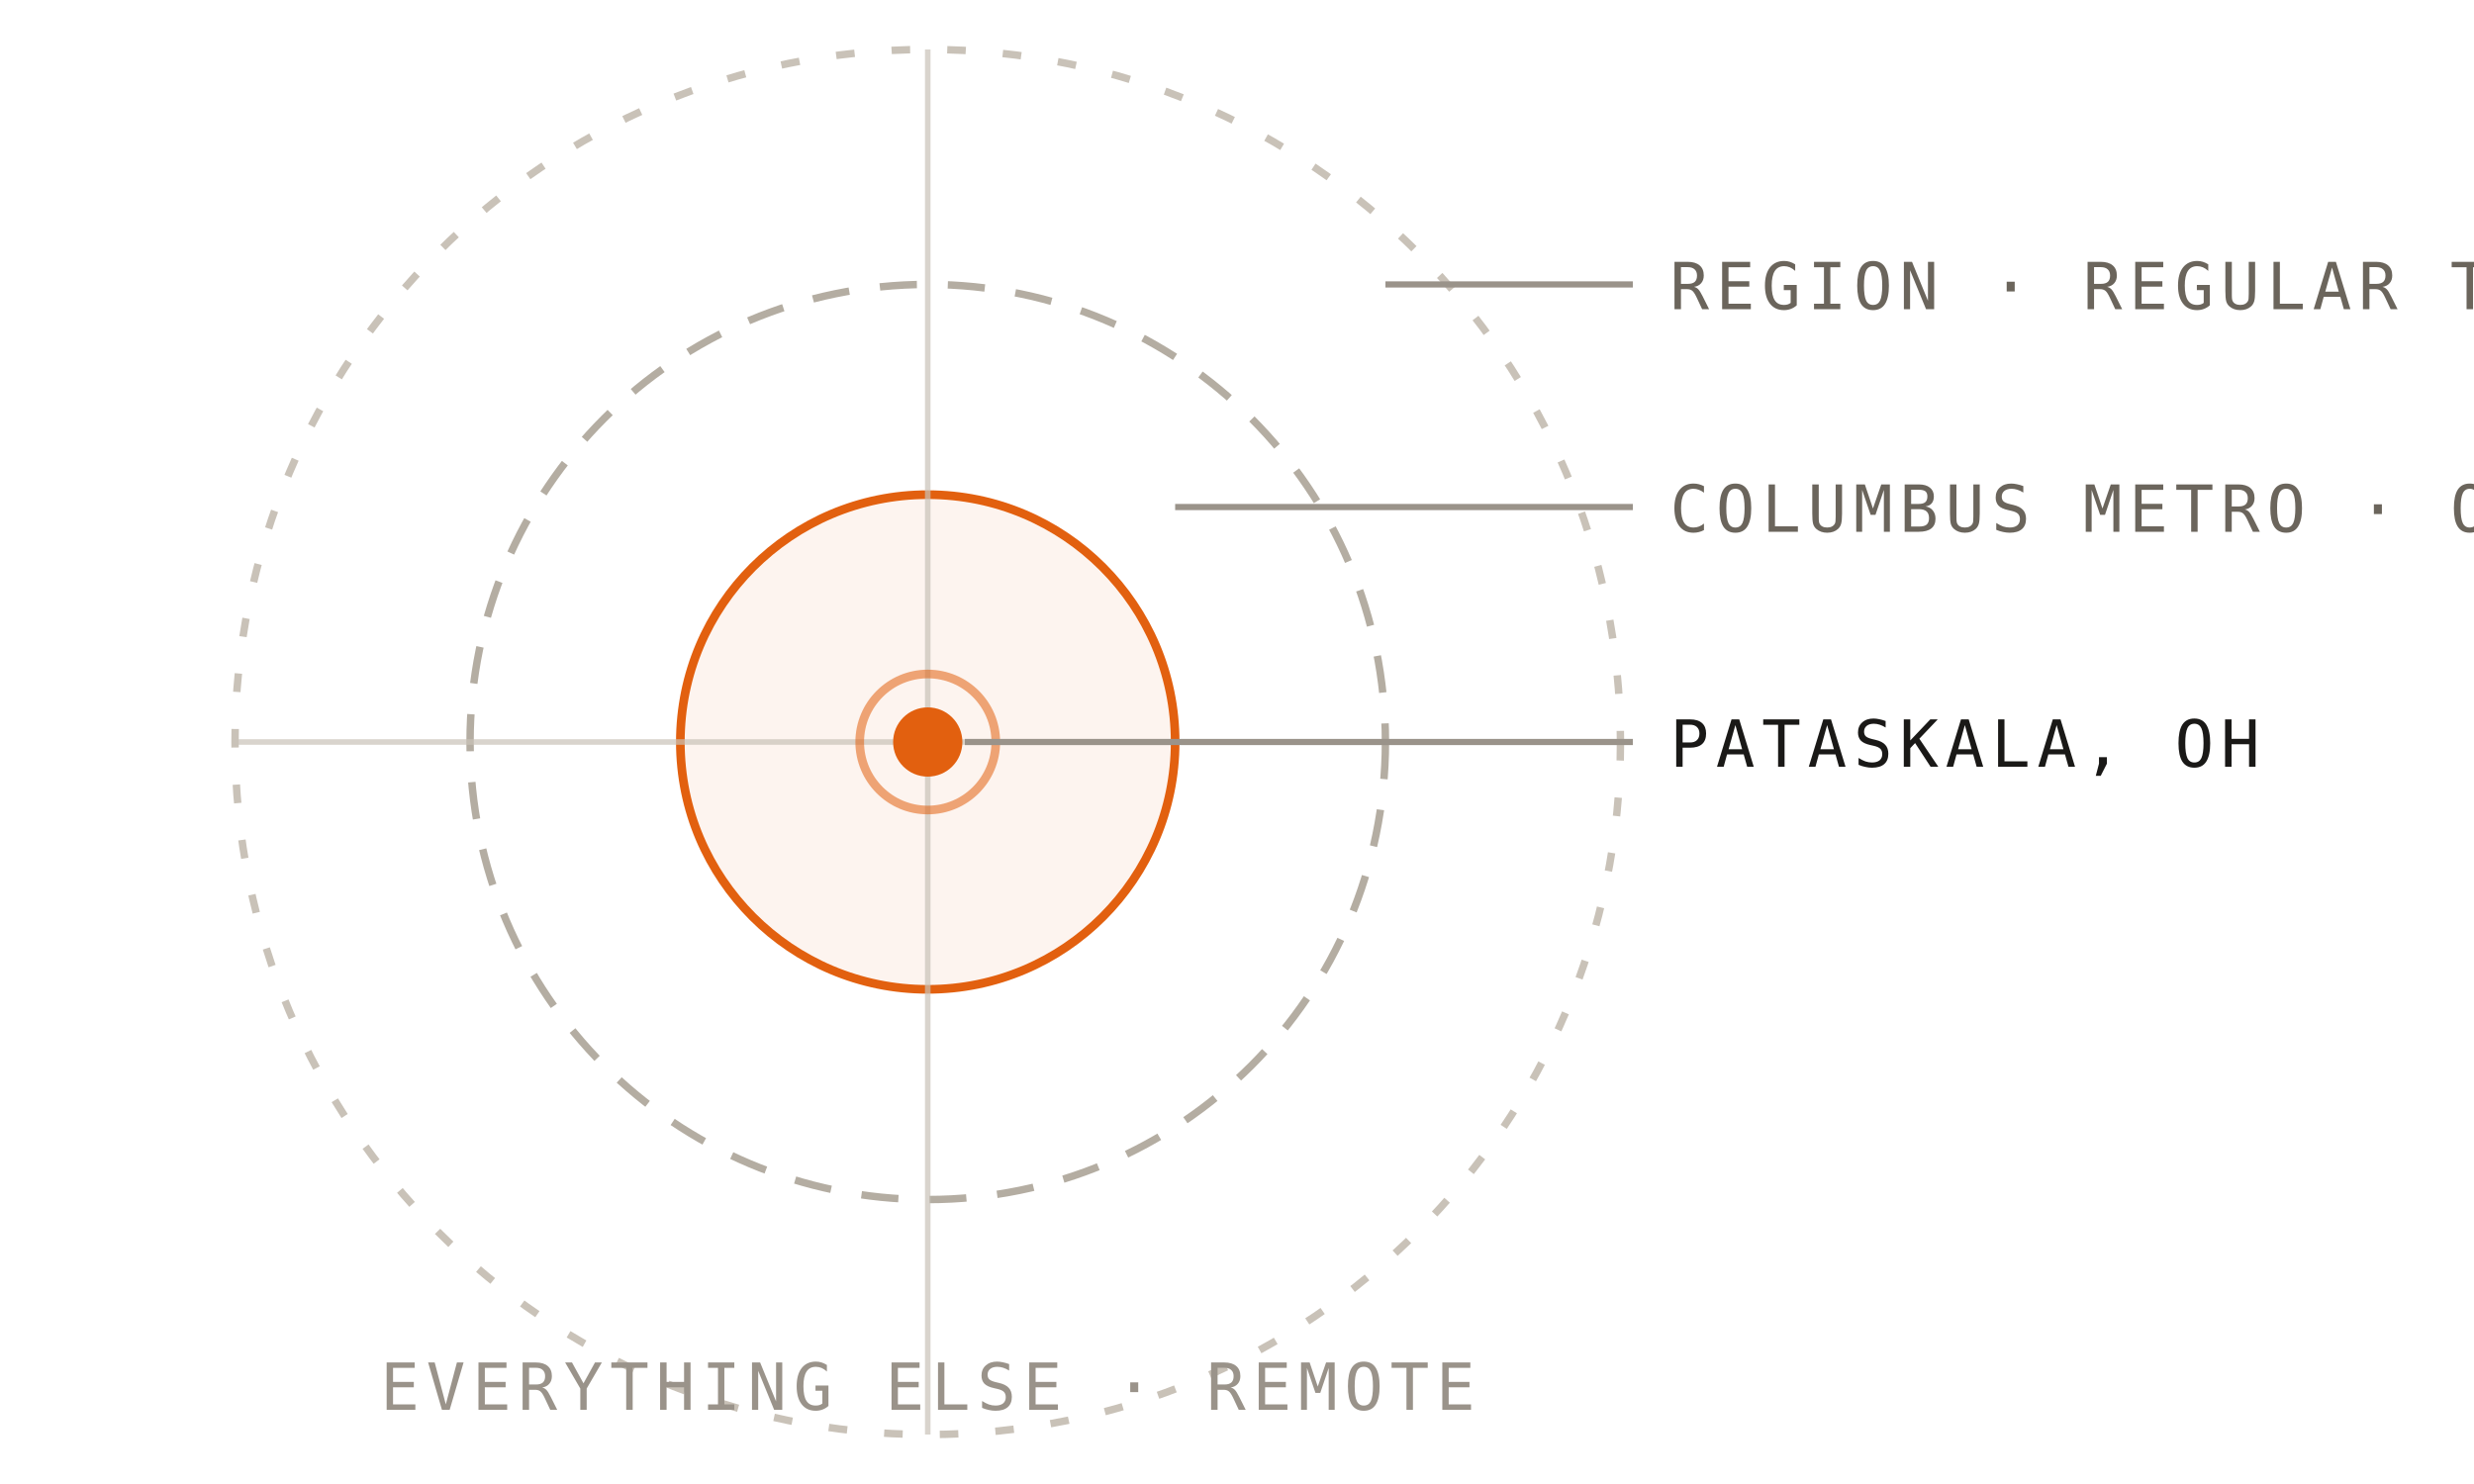
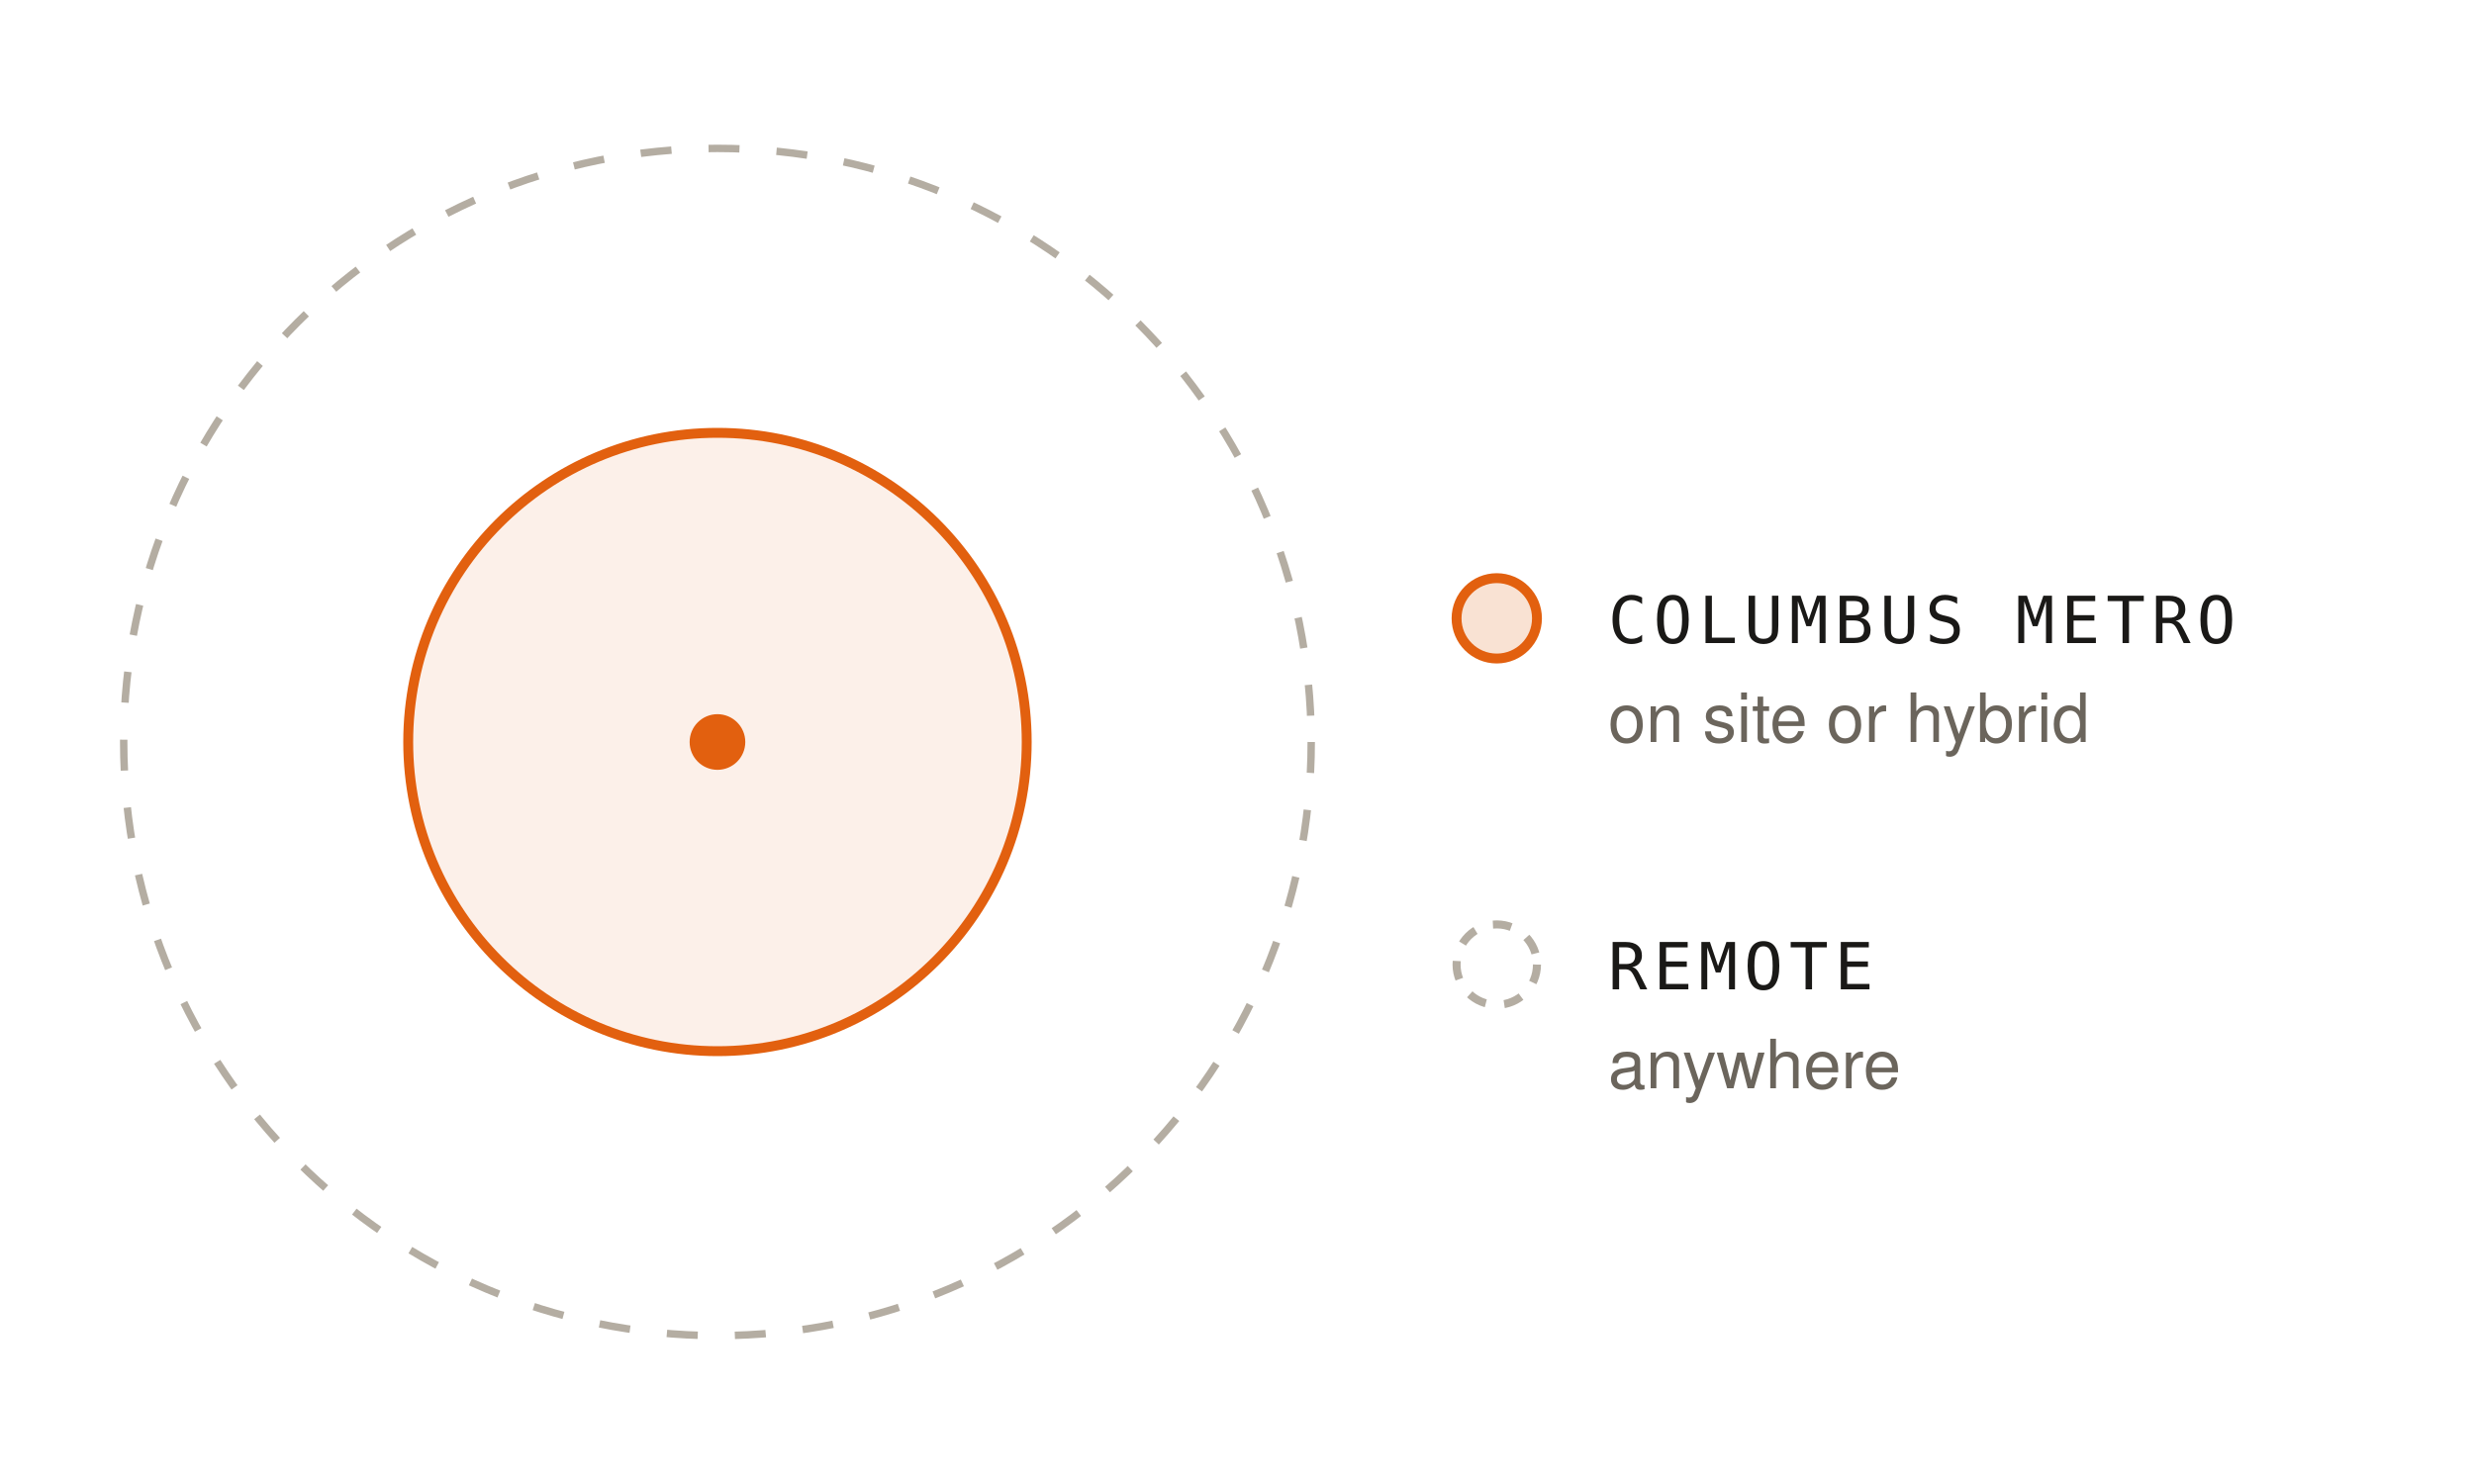
<svg xmlns="http://www.w3.org/2000/svg" viewBox="0 0 400 240" role="img" aria-labelledby="rm-t rm-d" width="400" height="240">
-   <g transform="translate(150 120)">
-     <circle r="112" fill="none" stroke="#C9C2B8" stroke-width="1.2" stroke-dasharray="3 6" />
-     <circle r="74" fill="none" stroke="#B4ADA2" stroke-width="1.2" stroke-dasharray="6 5" />
-     <circle r="40" fill="#E2600F" fill-opacity=".07" stroke="#E2600F" stroke-width="1.4" />
-     <g stroke="#C9C2B8" stroke-width=".9" opacity=".7">
-       <path d="M0 -112V112M-112 0H112" />
-     </g>
-     <circle r="5.6" fill="#E2600F" />
-     <circle r="11" fill="none" stroke="#E2600F" stroke-width="1.4" opacity=".55" />
+   <g transform="translate(116 120)">
+     <circle r="96" fill="none" stroke="#B4ADA2" stroke-width="1.2" stroke-dasharray="5 6" />
+     <circle r="50" fill="#E2600F" fill-opacity=".09" stroke="#E2600F" stroke-width="1.6" />
+     <circle r="4.5" fill="#E2600F" />
  </g>
-   <g stroke="#9A938A" stroke-width="1">
-     <path d="M156 120h108M190 82h74M224 46h40" fill="none" />
+   <g transform="translate(242 100)">
+     <circle r="6.5" fill="#E2600F" fill-opacity=".18" stroke="#E2600F" stroke-width="1.6" />
+     <text x="18" y="4" font-family="ui-monospace, Menlo, Consolas, monospace" font-size="10.5" letter-spacing="1" fill="#1A1917">COLUMBUS METRO</text>
+     <text x="18" y="20" font-family="Helvetica Neue, Helvetica, Arial, sans-serif" font-size="11" fill="#6B655C">on site or hybrid</text>
  </g>
-   <g font-family="ui-monospace, Menlo, Consolas, monospace" font-size="10.5" letter-spacing="1.1" fill="#6B655C">
-     <text x="270" y="124" fill="#1A1917">PATASKALA, OH</text>
-     <text x="270" y="86">COLUMBUS METRO · ON SITE</text>
-     <text x="270" y="50">REGION · REGULAR TRAVEL</text>
-   </g>
-   <g font-family="ui-monospace, Menlo, Consolas, monospace" font-size="10.5" letter-spacing="1.1">
-     <text x="150" y="228" text-anchor="middle" fill="#9A938A">EVERYTHING ELSE · REMOTE</text>
+   <g transform="translate(242 156)">
+     <circle r="6.5" fill="none" stroke="#B4ADA2" stroke-width="1.3" stroke-dasharray="3 3" />
+     <text x="18" y="4" font-family="ui-monospace, Menlo, Consolas, monospace" font-size="10.5" letter-spacing="1" fill="#1A1917">REMOTE</text>
+     <text x="18" y="20" font-family="Helvetica Neue, Helvetica, Arial, sans-serif" font-size="11" fill="#6B655C">anywhere</text>
  </g>
</svg>
